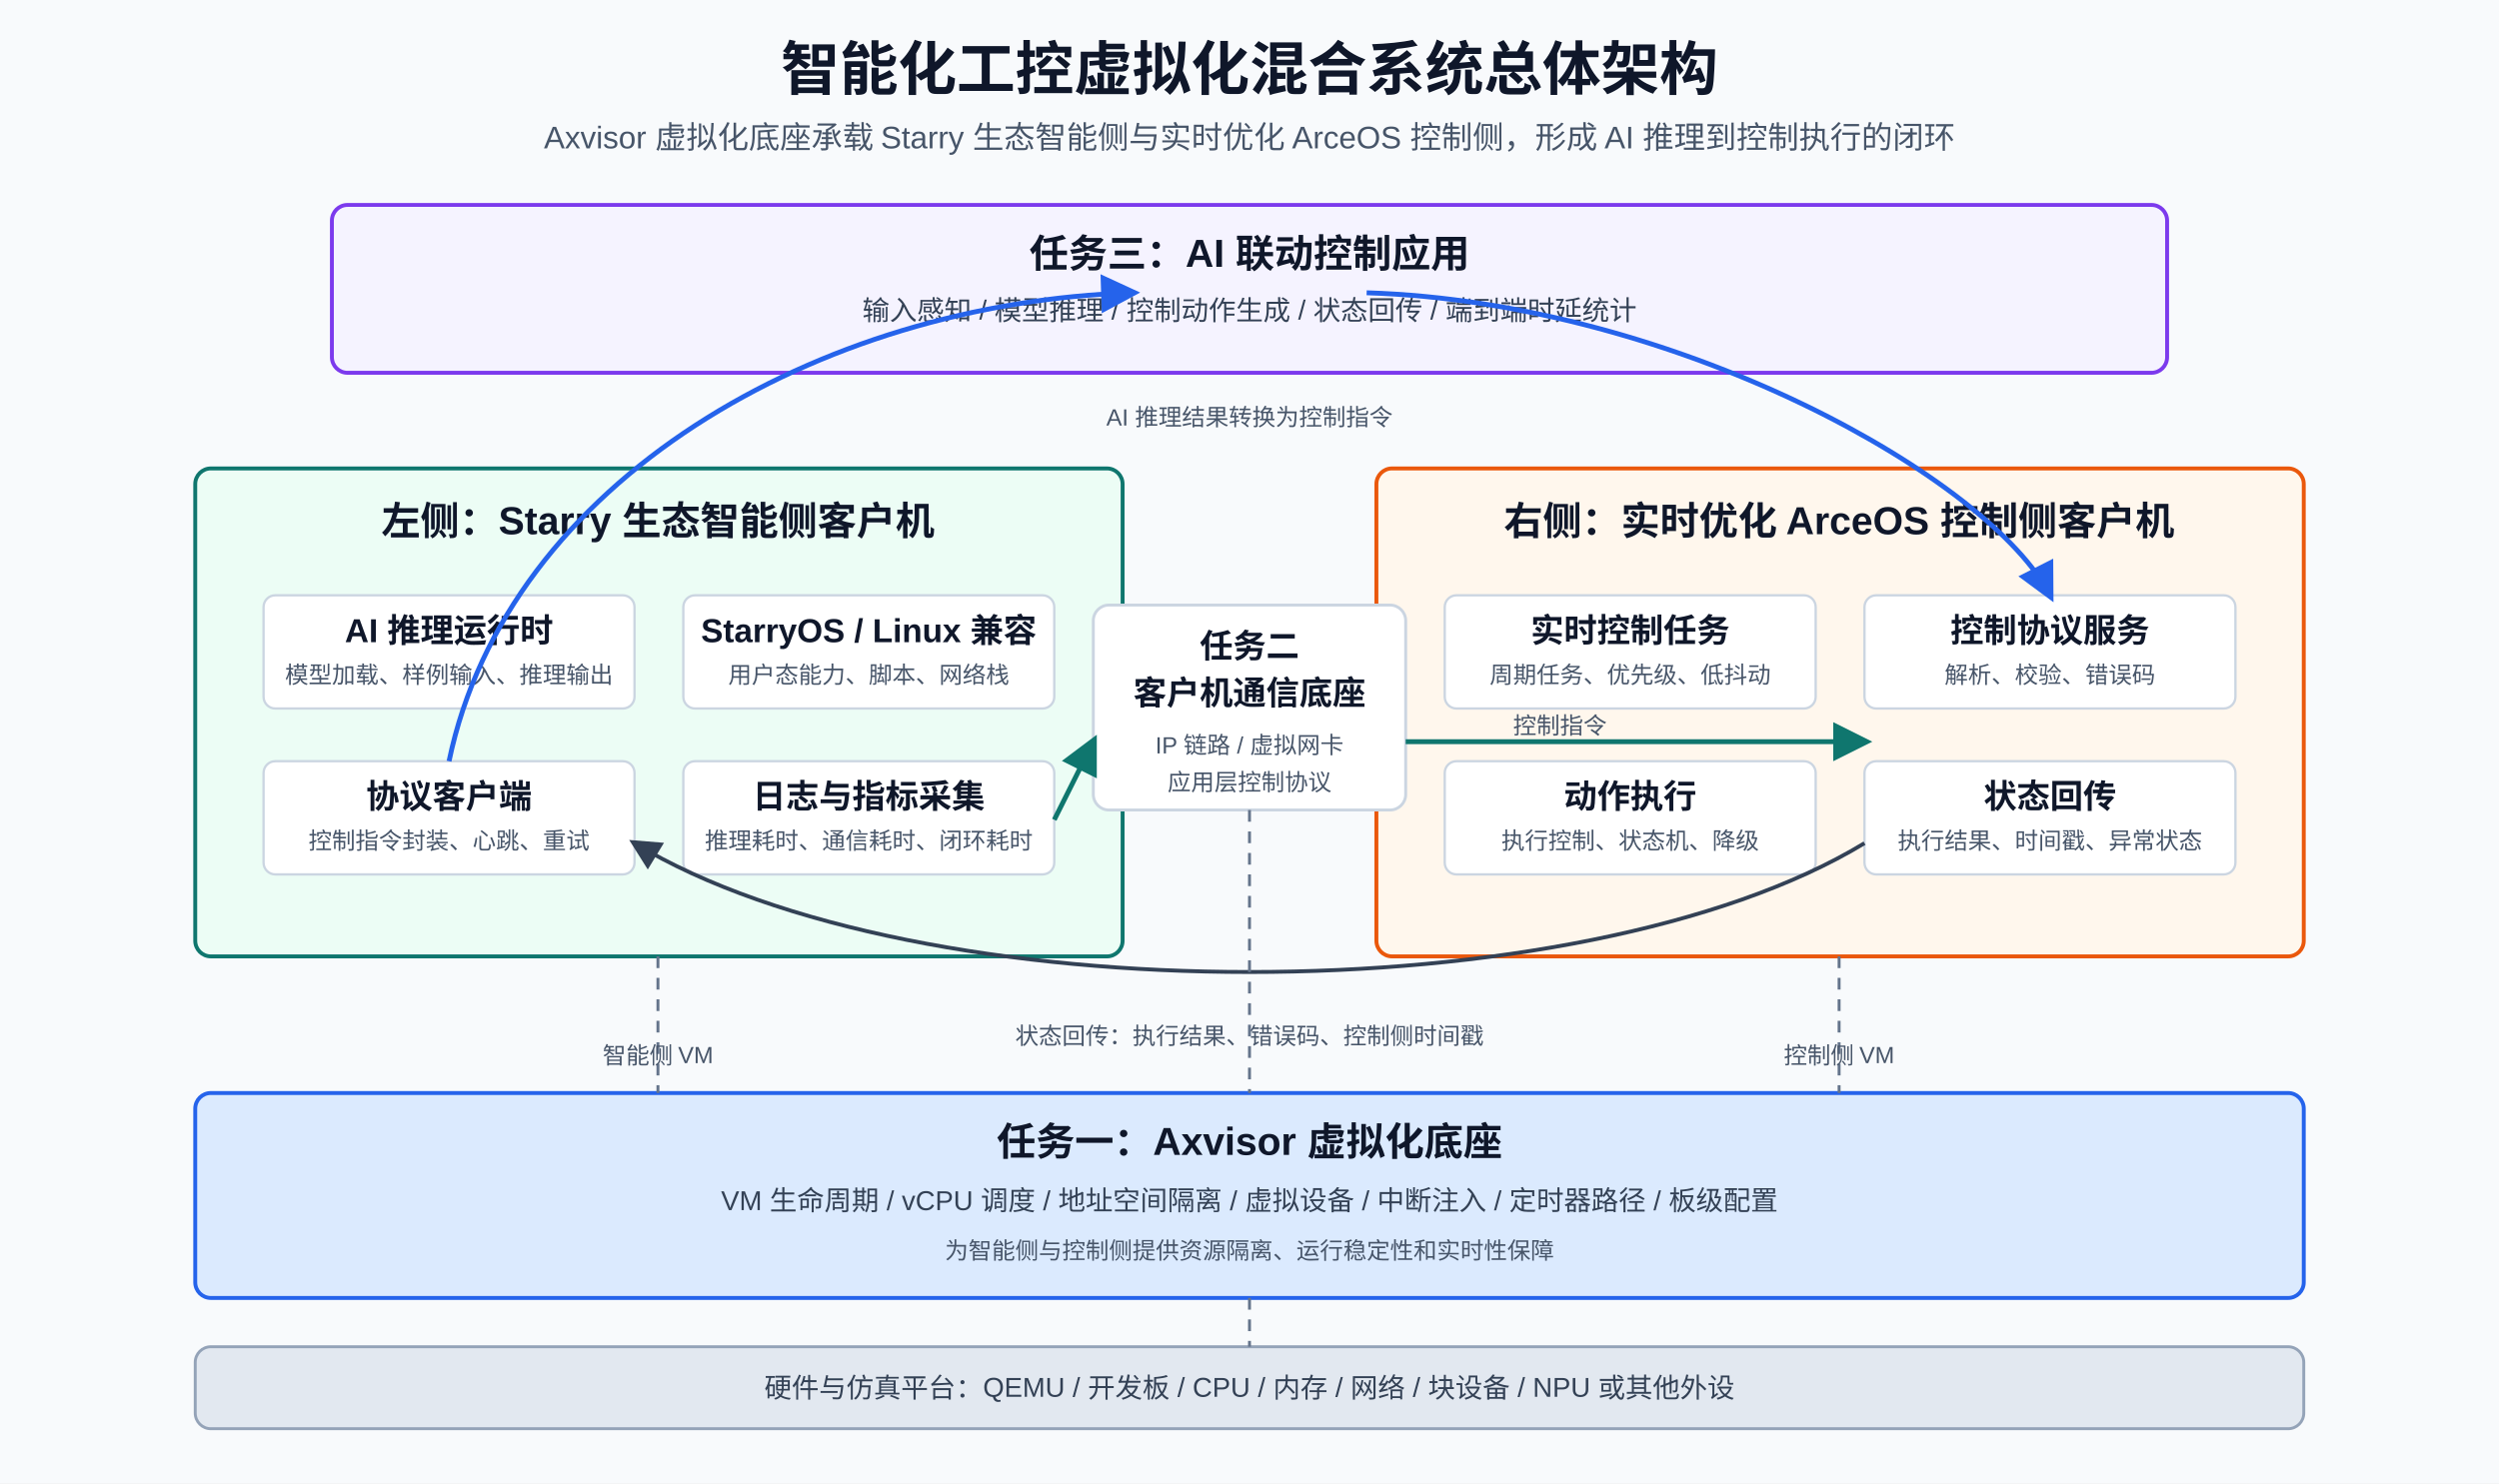
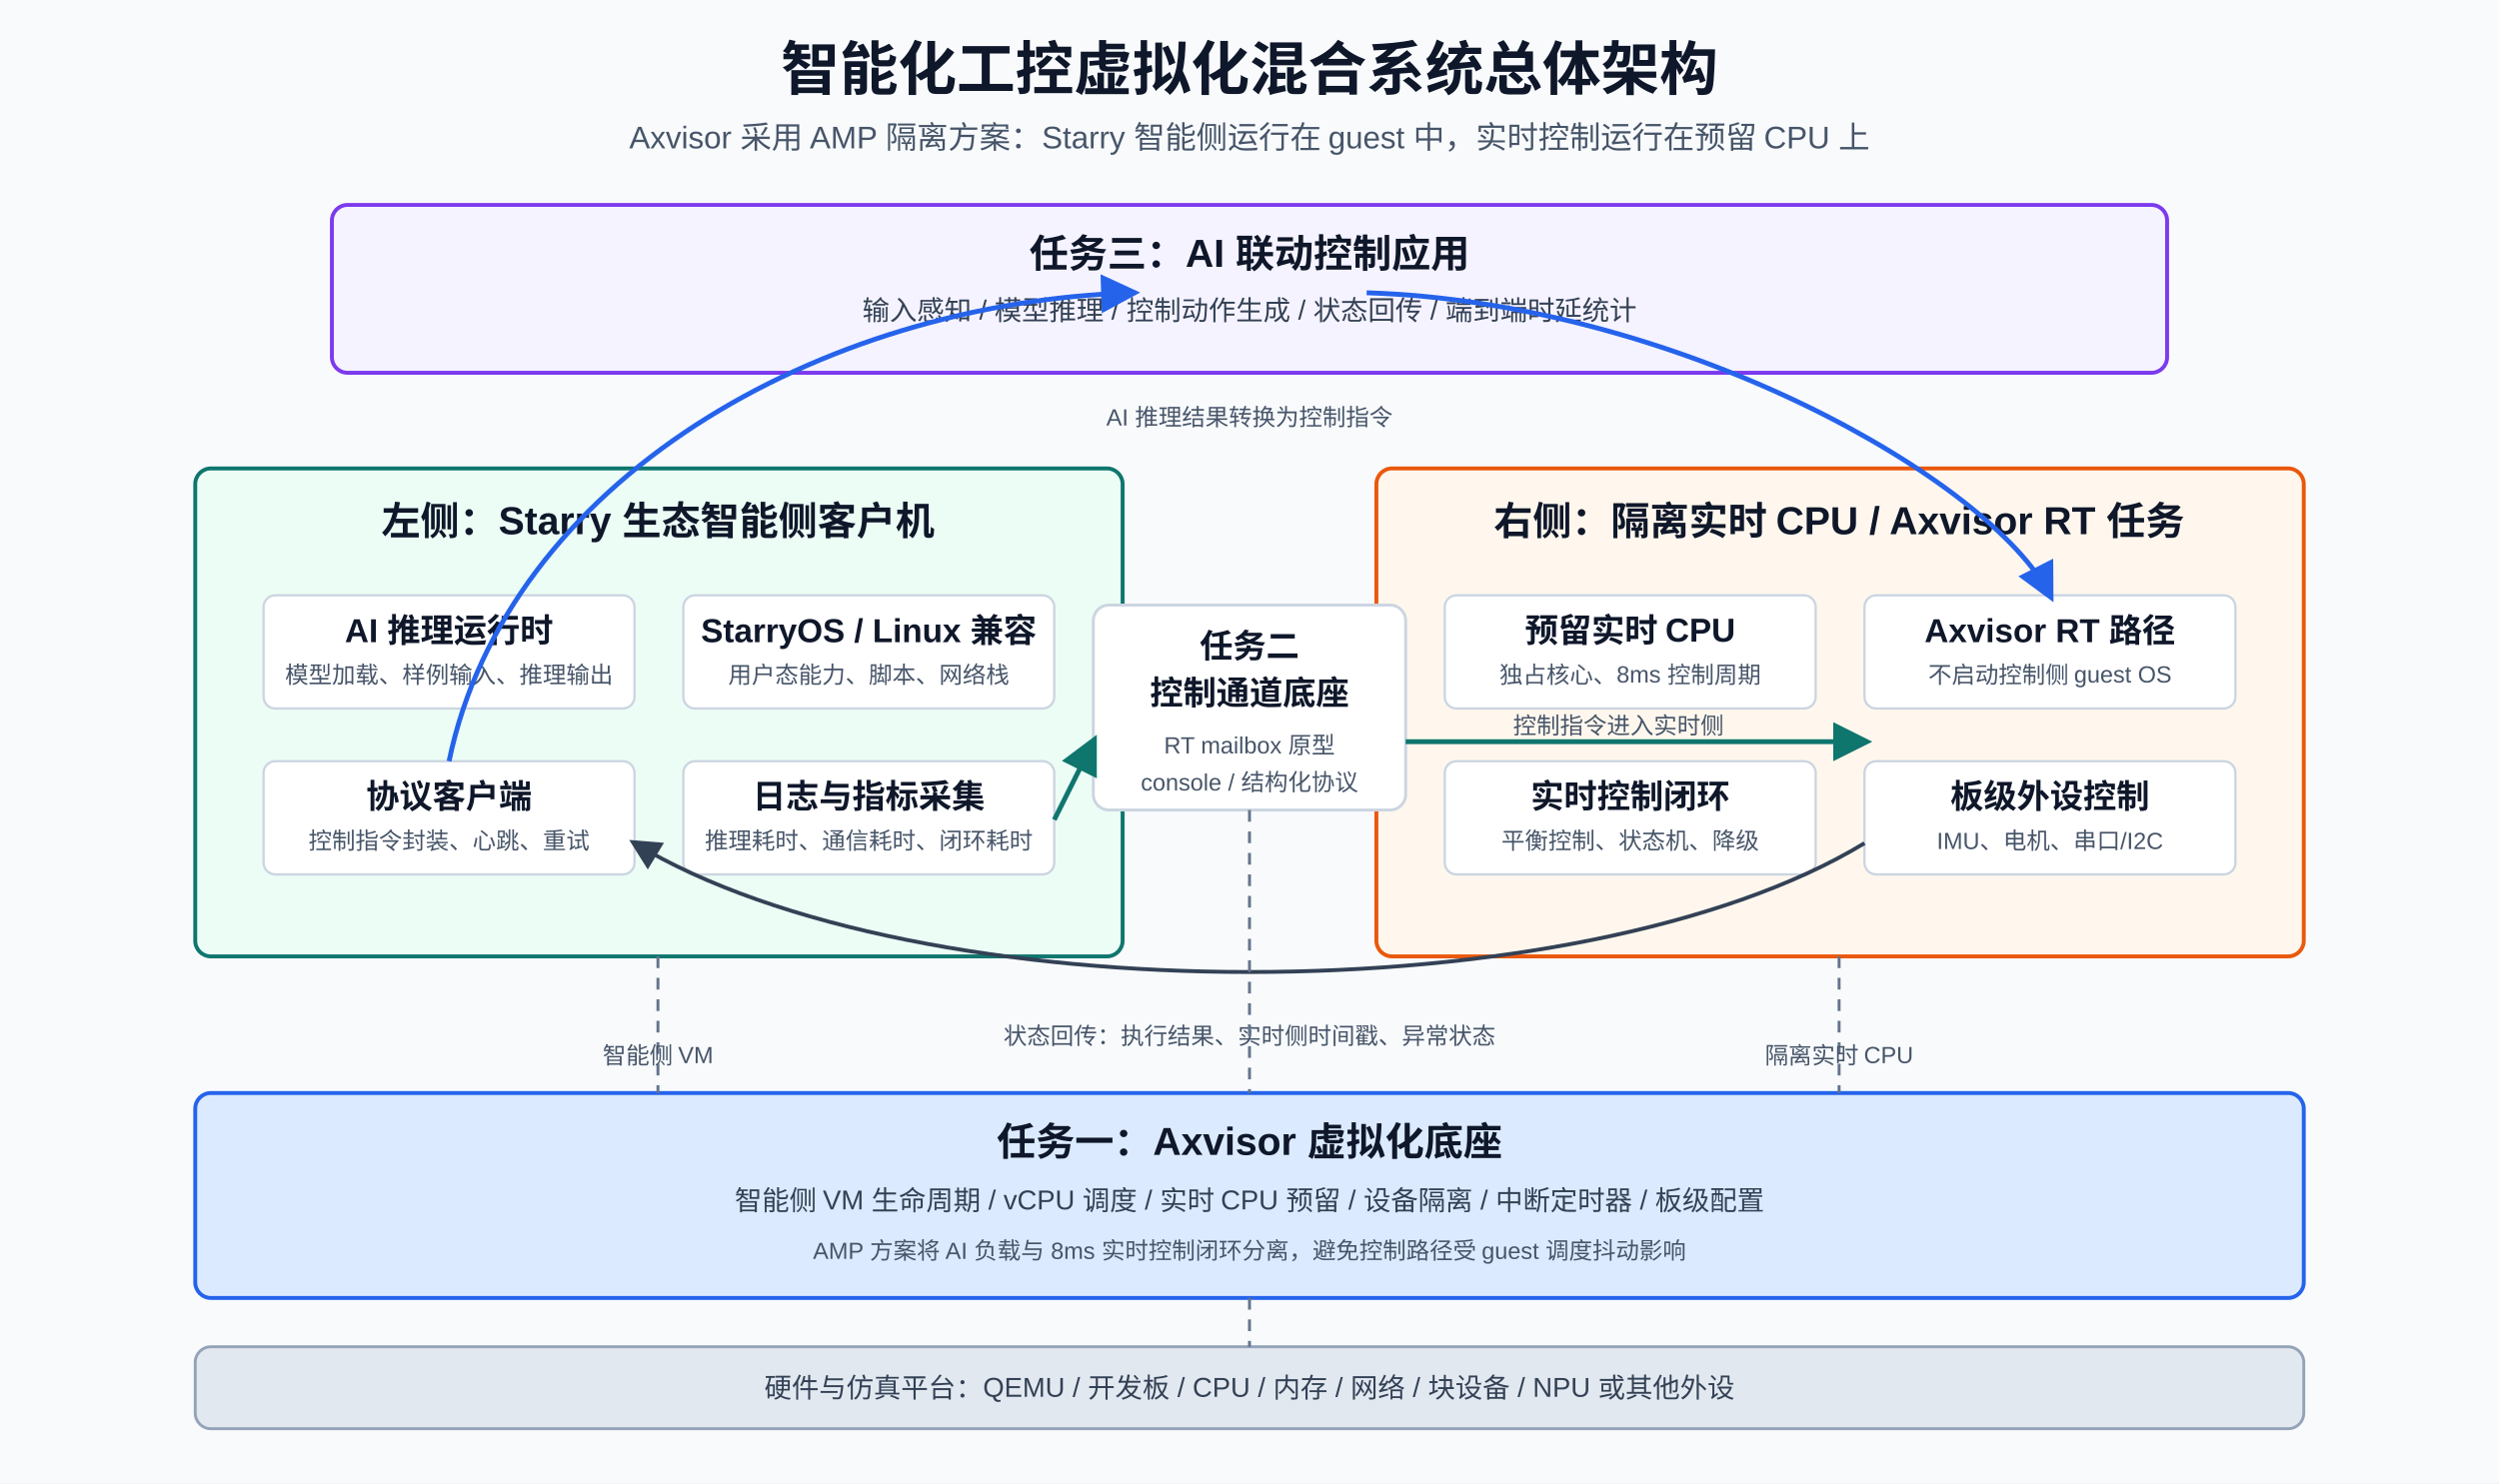
<svg xmlns="http://www.w3.org/2000/svg" width="1280" height="760" viewBox="0 0 1280 760" role="img" aria-labelledby="title desc">
  <defs>
    <marker id="arrow" viewBox="0 0 10 10" refX="8" refY="5" markerWidth="8" markerHeight="8" orient="auto-start-reverse">
      <path d="M 0 0 L 10 5 L 0 10 z" fill="#334155" />
    </marker>
    <marker id="blueArrow" viewBox="0 0 10 10" refX="8" refY="5" markerWidth="8" markerHeight="8" orient="auto-start-reverse">
      <path d="M 0 0 L 10 5 L 0 10 z" fill="#2563eb" />
    </marker>
    <marker id="greenArrow" viewBox="0 0 10 10" refX="8" refY="5" markerWidth="8" markerHeight="8" orient="auto-start-reverse">
      <path d="M 0 0 L 10 5 L 0 10 z" fill="#0f766e" />
    </marker>
    <style>
      .bg { fill: #f8fafc; }
      .title { font: 700 30px Arial, "Noto Sans CJK SC", "Microsoft YaHei", sans-serif; fill: #0f172a; }
      .subtitle { font: 400 16px Arial, "Noto Sans CJK SC", "Microsoft YaHei", sans-serif; fill: #475569; }
      .section-title { font: 700 20px Arial, "Noto Sans CJK SC", "Microsoft YaHei", sans-serif; fill: #0f172a; }
      .label { font: 700 17px Arial, "Noto Sans CJK SC", "Microsoft YaHei", sans-serif; fill: #0f172a; }
      .body { font: 400 14px Arial, "Noto Sans CJK SC", "Microsoft YaHei", sans-serif; fill: #334155; }
      .small { font: 400 12px Arial, "Noto Sans CJK SC", "Microsoft YaHei", sans-serif; fill: #475569; }
      .card { fill: #ffffff; stroke: #cbd5e1; stroke-width: 1.5; rx: 8; }
      .platform { fill: #e2e8f0; stroke: #94a3b8; stroke-width: 1.5; rx: 8; }
      .axvisor { fill: #dbeafe; stroke: #2563eb; stroke-width: 2; rx: 8; }
      .starry { fill: #ecfdf5; stroke: #0f766e; stroke-width: 2; rx: 8; }
-       .arceos { fill: #fff7ed; stroke: #ea580c; stroke-width: 2; rx: 8; }
+       .rtcore { fill: #fff7ed; stroke: #ea580c; stroke-width: 2; rx: 8; }
      .app { fill: #f5f3ff; stroke: #7c3aed; stroke-width: 2; rx: 8; }
      .module { fill: #ffffff; stroke: #cbd5e1; stroke-width: 1.2; rx: 6; }
      .line { fill: none; stroke: #334155; stroke-width: 2; marker-end: url(#arrow); }
      .blue-line { fill: none; stroke: #2563eb; stroke-width: 2.5; marker-end: url(#blueArrow); }
      .green-line { fill: none; stroke: #0f766e; stroke-width: 2.5; marker-end: url(#greenArrow); }
      .dash { fill: none; stroke: #64748b; stroke-width: 1.5; stroke-dasharray: 6 5; }
    </style>
  </defs>
  <rect class="bg" x="0" y="0" width="1280" height="760" />
  <text class="title" x="640" y="46" text-anchor="middle">智能化工控虚拟化混合系统总体架构</text>
-   <text class="subtitle" x="640" y="76" text-anchor="middle">Axvisor 虚拟化底座承载 Starry 生态智能侧与实时优化 ArceOS 控制侧，形成 AI 推理到控制执行的闭环</text>
+   <text class="subtitle" x="640" y="76" text-anchor="middle">Axvisor 采用 AMP 隔离方案：Starry 智能侧运行在 guest 中，实时控制运行在预留 CPU 上</text>
  <rect class="app" x="170" y="105" width="940" height="86" />
  <text class="section-title" x="640" y="137" text-anchor="middle">任务三：AI 联动控制应用</text>
  <text class="body" x="640" y="164" text-anchor="middle">输入感知 / 模型推理 / 控制动作生成 / 状态回传 / 端到端时延统计</text>
  <rect class="starry" x="100" y="240" width="475" height="250" />
  <text class="section-title" x="337" y="274" text-anchor="middle">左侧：Starry 生态智能侧客户机</text>
  <rect class="module" x="135" y="305" width="190" height="58" />
  <text class="label" x="230" y="329" text-anchor="middle">AI 推理运行时</text>
  <text class="small" x="230" y="350" text-anchor="middle">模型加载、样例输入、推理输出</text>
  <rect class="module" x="350" y="305" width="190" height="58" />
  <text class="label" x="445" y="329" text-anchor="middle">StarryOS / Linux 兼容</text>
  <text class="small" x="445" y="350" text-anchor="middle">用户态能力、脚本、网络栈</text>
  <rect class="module" x="135" y="390" width="190" height="58" />
  <text class="label" x="230" y="414" text-anchor="middle">协议客户端</text>
  <text class="small" x="230" y="435" text-anchor="middle">控制指令封装、心跳、重试</text>
  <rect class="module" x="350" y="390" width="190" height="58" />
  <text class="label" x="445" y="414" text-anchor="middle">日志与指标采集</text>
  <text class="small" x="445" y="435" text-anchor="middle">推理耗时、通信耗时、闭环耗时</text>
-   <rect class="arceos" x="705" y="240" width="475" height="250" />
-   <text class="section-title" x="942" y="274" text-anchor="middle">右侧：实时优化 ArceOS 控制侧客户机</text>
+   <rect class="rtcore" x="705" y="240" width="475" height="250" />
+   <text class="section-title" x="942" y="274" text-anchor="middle">右侧：隔离实时 CPU / Axvisor RT 任务</text>
  <rect class="module" x="740" y="305" width="190" height="58" />
-   <text class="label" x="835" y="329" text-anchor="middle">实时控制任务</text>
-   <text class="small" x="835" y="350" text-anchor="middle">周期任务、优先级、低抖动</text>
+   <text class="label" x="835" y="329" text-anchor="middle">预留实时 CPU</text>
+   <text class="small" x="835" y="350" text-anchor="middle">独占核心、8ms 控制周期</text>
  <rect class="module" x="955" y="305" width="190" height="58" />
-   <text class="label" x="1050" y="329" text-anchor="middle">控制协议服务</text>
-   <text class="small" x="1050" y="350" text-anchor="middle">解析、校验、错误码</text>
+   <text class="label" x="1050" y="329" text-anchor="middle">Axvisor RT 路径</text>
+   <text class="small" x="1050" y="350" text-anchor="middle">不启动控制侧 guest OS</text>
  <rect class="module" x="740" y="390" width="190" height="58" />
-   <text class="label" x="835" y="414" text-anchor="middle">动作执行</text>
-   <text class="small" x="835" y="435" text-anchor="middle">执行控制、状态机、降级</text>
+   <text class="label" x="835" y="414" text-anchor="middle">实时控制闭环</text>
+   <text class="small" x="835" y="435" text-anchor="middle">平衡控制、状态机、降级</text>
  <rect class="module" x="955" y="390" width="190" height="58" />
-   <text class="label" x="1050" y="414" text-anchor="middle">状态回传</text>
-   <text class="small" x="1050" y="435" text-anchor="middle">执行结果、时间戳、异常状态</text>
+   <text class="label" x="1050" y="414" text-anchor="middle">板级外设控制</text>
+   <text class="small" x="1050" y="435" text-anchor="middle">IMU、电机、串口/I2C</text>
  <rect class="card" x="560" y="310" width="160" height="105" />
  <text class="label" x="640" y="337" text-anchor="middle">任务二</text>
-   <text class="label" x="640" y="361" text-anchor="middle">客户机通信底座</text>
-   <text class="small" x="640" y="386" text-anchor="middle">IP 链路 / 虚拟网卡</text>
-   <text class="small" x="640" y="405" text-anchor="middle">应用层控制协议</text>
+   <text class="label" x="640" y="361" text-anchor="middle">控制通道底座</text>
+   <text class="small" x="640" y="386" text-anchor="middle">RT mailbox 原型</text>
+   <text class="small" x="640" y="405" text-anchor="middle">console / 结构化协议</text>
  <path class="blue-line" d="M 230 390 C 260 246, 420 155, 580 150" />
  <path class="blue-line" d="M 700 150 C 860 155, 1020 246, 1050 305" />
  <text class="small" x="640" y="218" text-anchor="middle">AI 推理结果转换为控制指令</text>
  <path class="green-line" d="M 540 420 L 560 380" />
  <path class="green-line" d="M 720 380 L 955 380" />
-   <text class="small" x="775" y="376" text-anchor="start">控制指令</text>
+   <text class="small" x="775" y="376" text-anchor="start">控制指令进入实时侧</text>
  <path class="line" d="M 955 432 C 810 520, 470 520, 325 432" />
-   <text class="small" x="640" y="535" text-anchor="middle">状态回传：执行结果、错误码、控制侧时间戳</text>
+   <text class="small" x="640" y="535" text-anchor="middle">状态回传：执行结果、实时侧时间戳、异常状态</text>
  <rect class="axvisor" x="100" y="560" width="1080" height="105" />
  <text class="section-title" x="640" y="592" text-anchor="middle">任务一：Axvisor 虚拟化底座</text>
-   <text class="body" x="640" y="620" text-anchor="middle">VM 生命周期 / vCPU 调度 / 地址空间隔离 / 虚拟设备 / 中断注入 / 定时器路径 / 板级配置</text>
-   <text class="small" x="640" y="645" text-anchor="middle">为智能侧与控制侧提供资源隔离、运行稳定性和实时性保障</text>
+   <text class="body" x="640" y="620" text-anchor="middle">智能侧 VM 生命周期 / vCPU 调度 / 实时 CPU 预留 / 设备隔离 / 中断定时器 / 板级配置</text>
+   <text class="small" x="640" y="645" text-anchor="middle">AMP 方案将 AI 负载与 8ms 实时控制闭环分离，避免控制路径受 guest 调度抖动影响</text>
  <rect class="platform" x="100" y="690" width="1080" height="42" />
  <text class="body" x="640" y="716" text-anchor="middle">硬件与仿真平台：QEMU / 开发板 / CPU / 内存 / 网络 / 块设备 / NPU 或其他外设</text>
  <path class="dash" d="M 337 490 L 337 560" />
  <path class="dash" d="M 942 490 L 942 560" />
  <path class="dash" d="M 640 415 L 640 560" />
  <path class="dash" d="M 640 665 L 640 690" />
  <text class="small" x="337" y="545" text-anchor="middle">智能侧 VM</text>
-   <text class="small" x="942" y="545" text-anchor="middle">控制侧 VM</text>
+   <text class="small" x="942" y="545" text-anchor="middle">隔离实时 CPU</text>
</svg>
